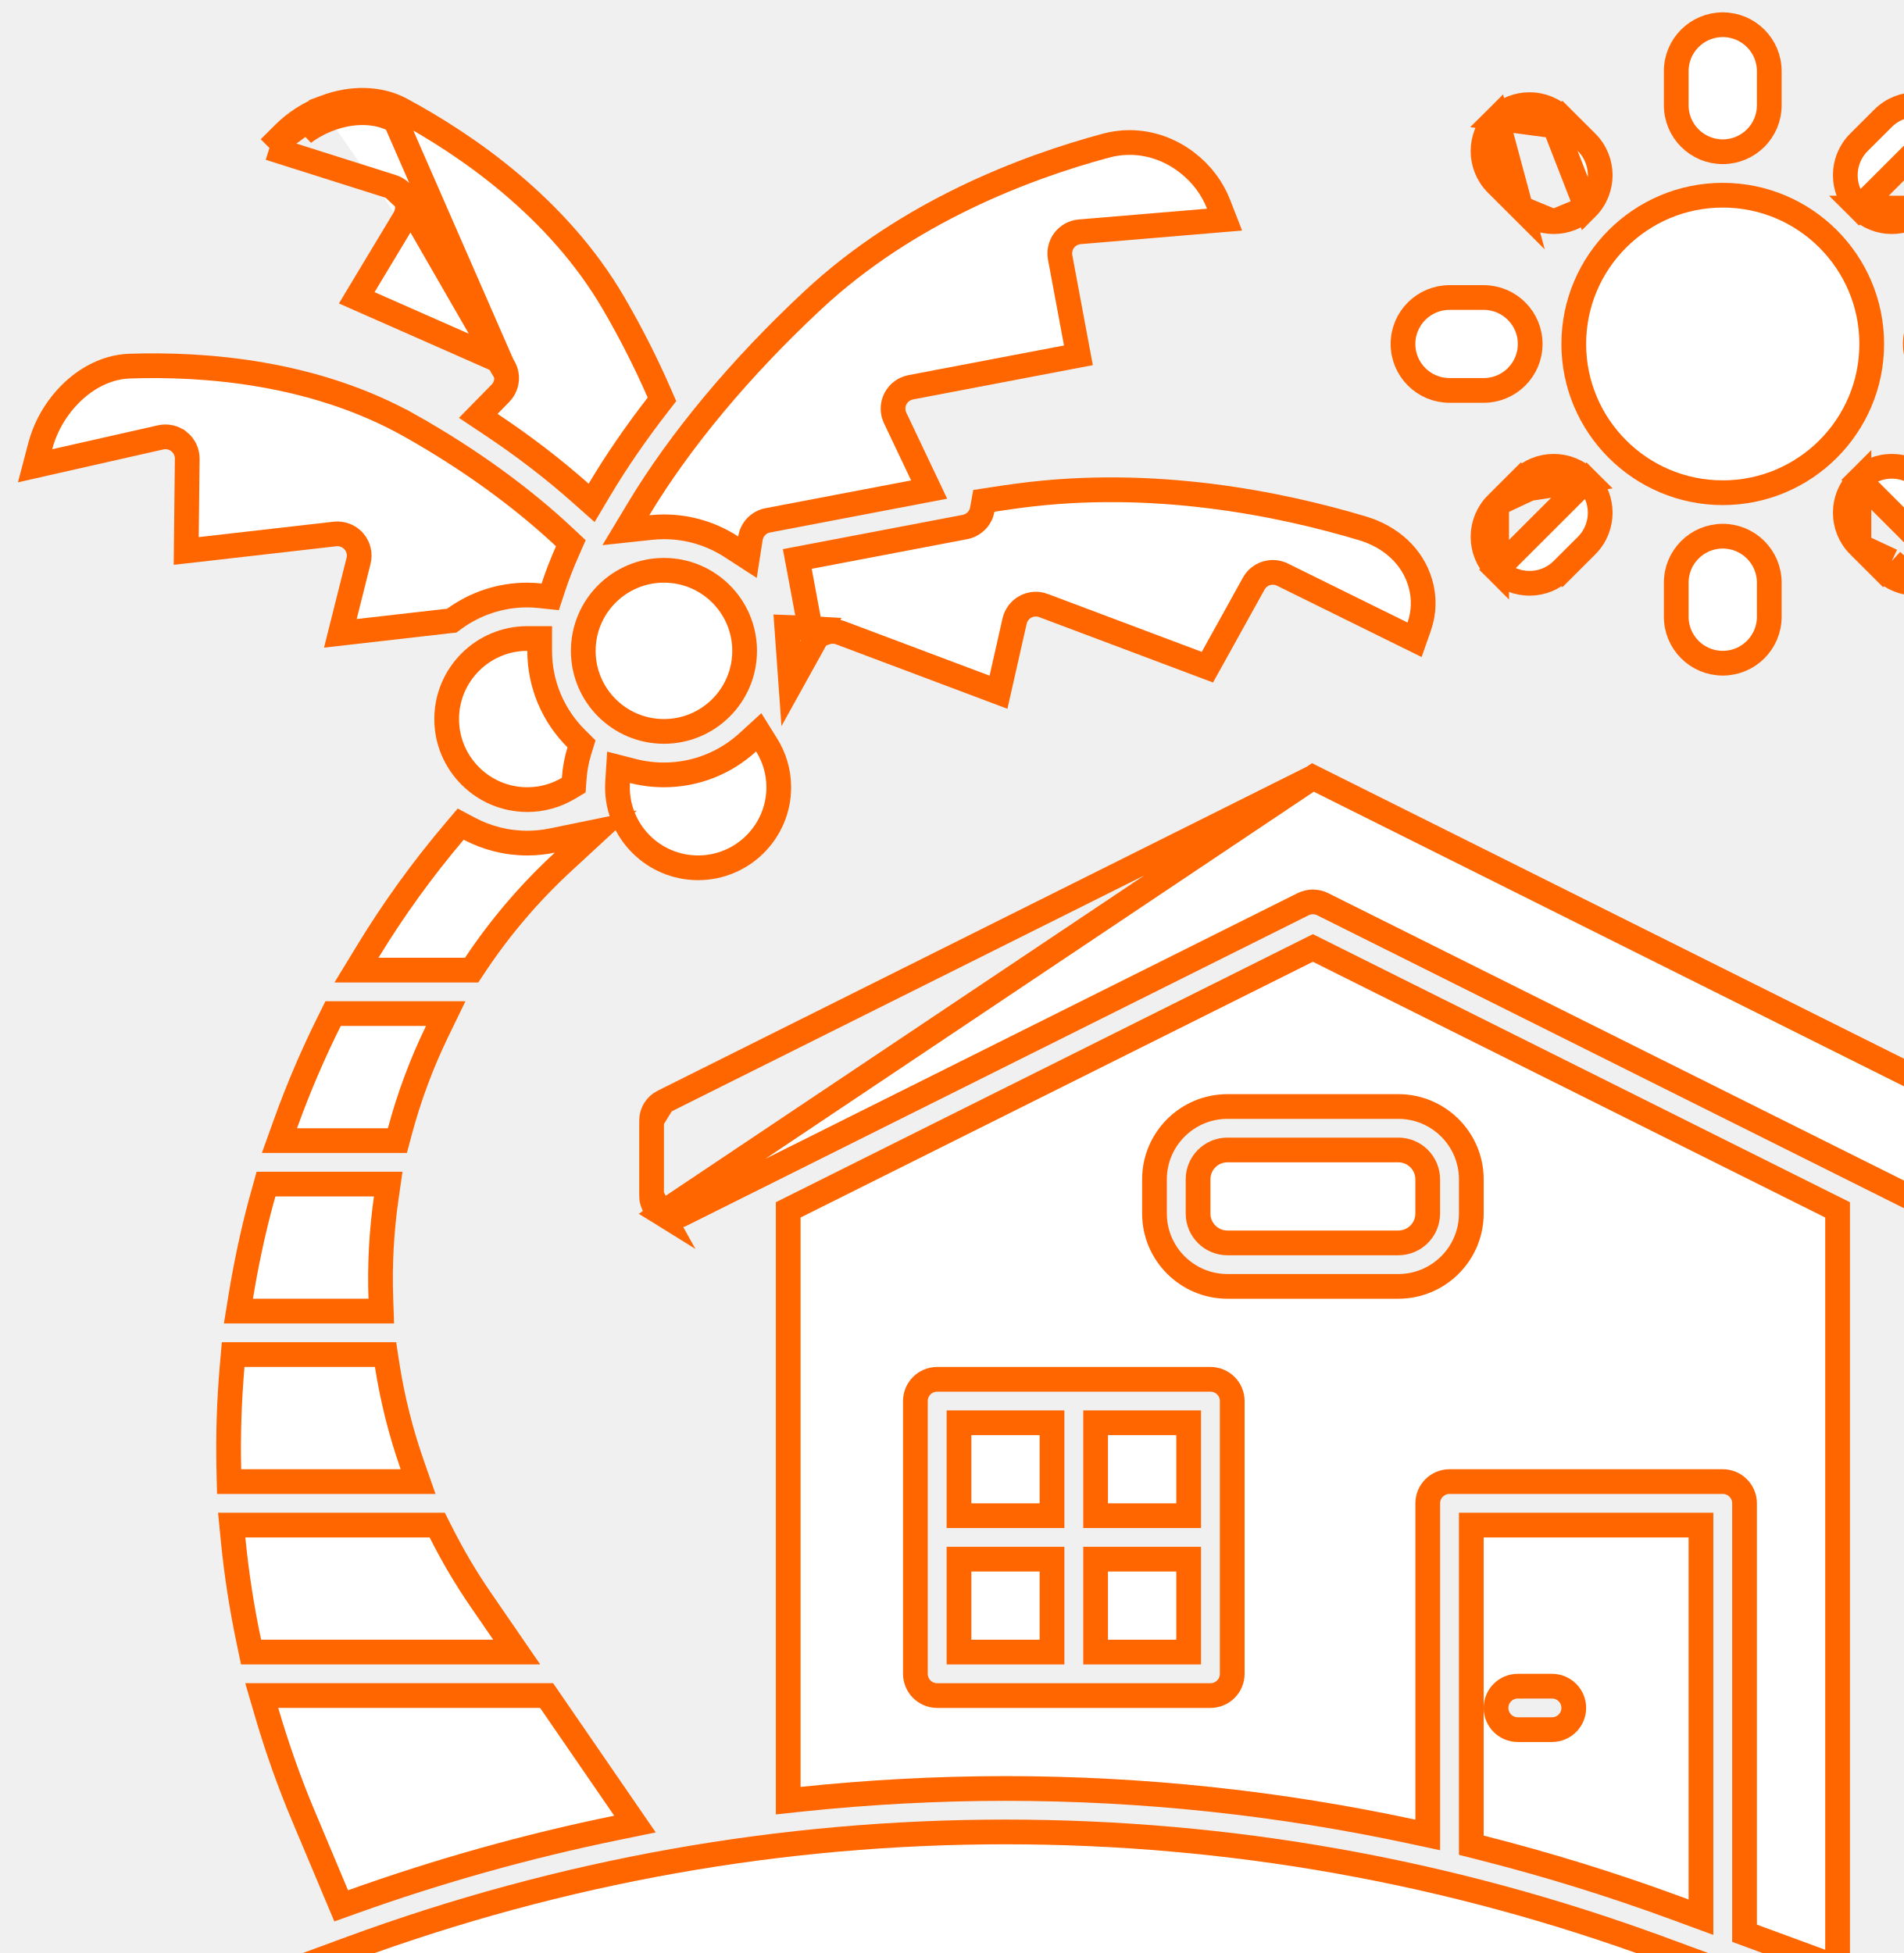
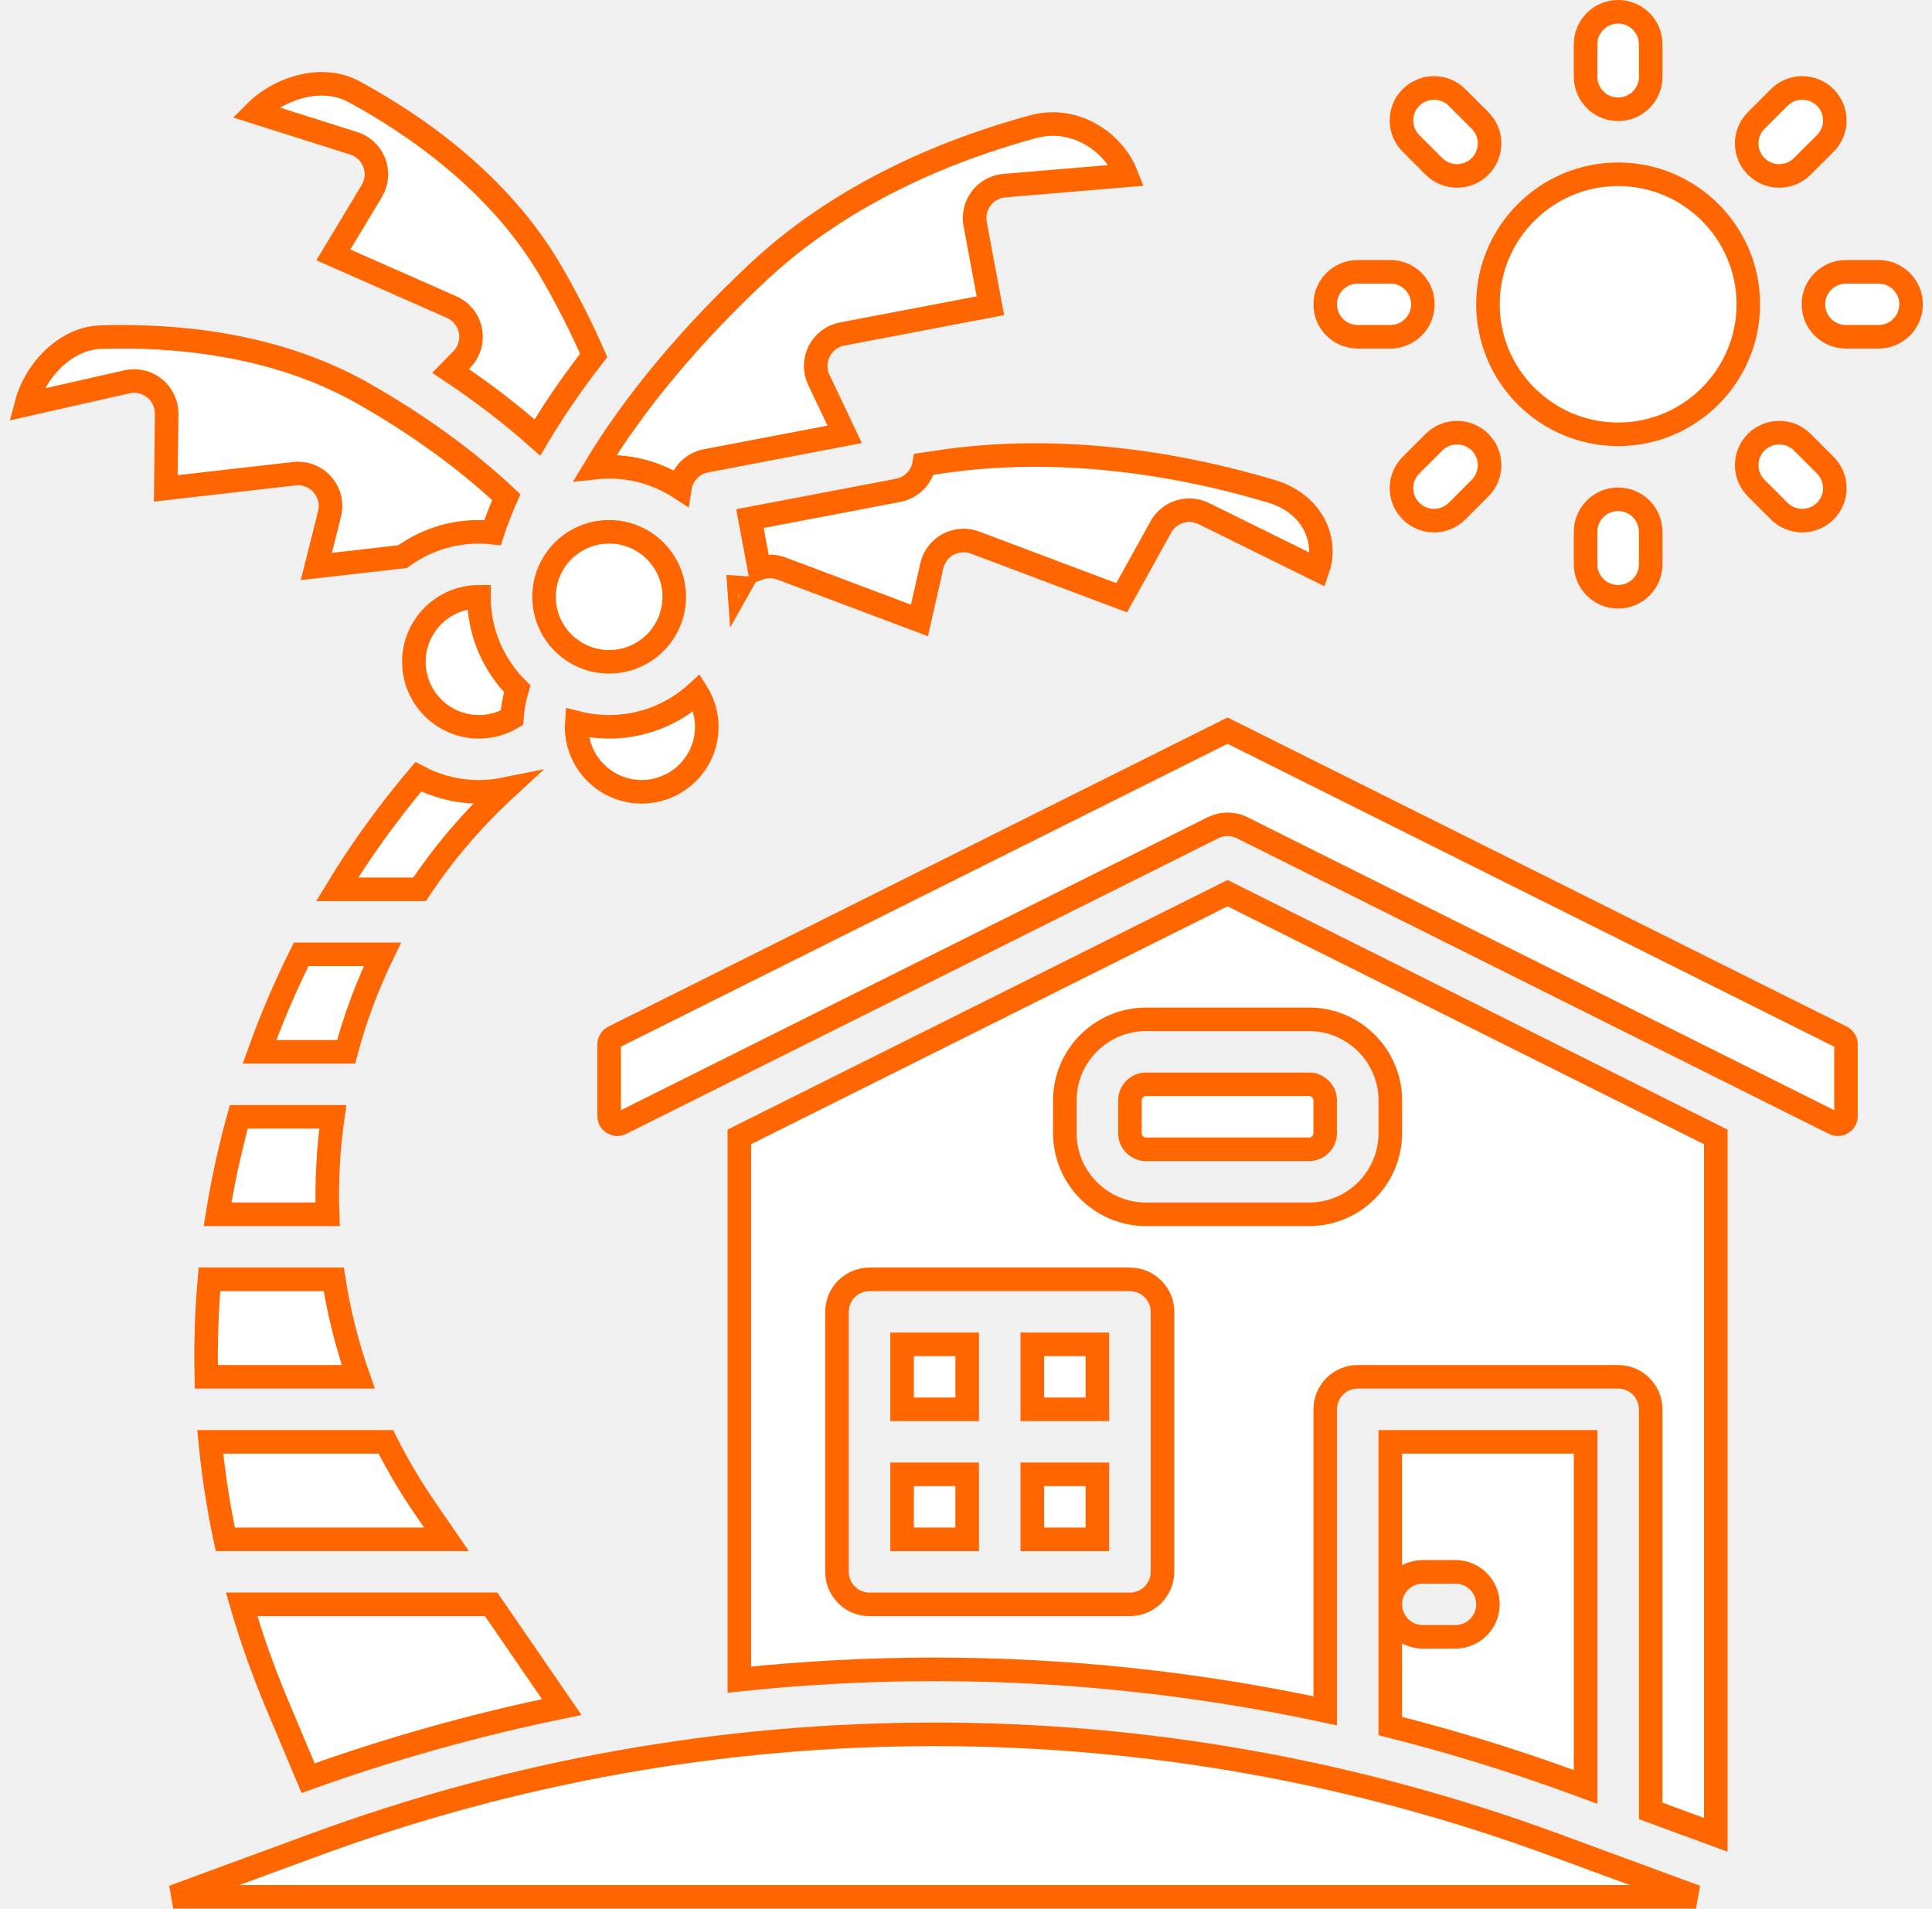
- <svg xmlns="http://www.w3.org/2000/svg" width="77" height="79" viewBox="0 0 77 79" fill="none">
-   <path d="M75.704 13.914C75.704 10.595 73.001 7.896 69.679 7.896C66.356 7.896 63.653 10.595 63.653 13.914C63.653 17.233 66.356 19.931 69.679 19.931C73.001 19.931 75.704 17.233 75.704 13.914Z" fill="white" stroke="#FF6600" />
-   <path d="M69.679 6.138C70.717 6.138 71.56 5.297 71.56 4.259V2.879C71.56 1.841 70.717 1 69.679 1C68.64 1 67.797 1.841 67.797 2.879V4.259C67.797 5.297 68.64 6.138 69.679 6.138Z" fill="white" stroke="#FF6600" />
-   <path d="M61.511 8.416L61.511 8.416L60.534 7.441C60.534 7.441 60.534 7.441 60.534 7.441C59.799 6.707 59.799 5.516 60.534 4.783L61.511 8.416ZM61.511 8.416C61.878 8.783 62.36 8.966 62.841 8.966M61.511 8.416L62.841 8.966M62.88 5.097L63.194 4.783L64.171 5.758C64.171 5.758 64.171 5.758 64.171 5.758C64.906 6.492 64.906 7.682 64.171 8.416L62.88 5.097ZM62.88 5.097L63.194 4.783C62.46 4.049 61.269 4.049 60.534 4.782L62.88 5.097ZM62.841 8.966C63.322 8.966 63.804 8.783 64.171 8.416L62.841 8.966Z" fill="white" stroke="#FF6600" />
-   <path d="M58.627 15.793H60.009C61.047 15.793 61.89 14.953 61.89 13.914C61.89 12.875 61.047 12.035 60.009 12.035H58.627C57.589 12.035 56.746 12.875 56.746 13.914C56.746 14.953 57.589 15.793 58.627 15.793Z" fill="white" stroke="#FF6600" />
-   <path d="M61.863 19.764L61.511 19.412C62.245 18.678 63.436 18.678 64.171 19.411L61.863 19.764ZM61.863 19.764L61.511 19.412L60.534 20.387M61.863 19.764L60.534 20.387M60.534 20.387C60.534 20.387 60.534 20.387 60.534 20.387M60.534 20.387L60.534 20.387M60.534 20.387C59.799 21.121 59.799 22.311 60.534 23.045L60.534 20.387ZM60.534 23.045C60.901 23.412 61.383 23.595 61.864 23.595C62.345 23.595 62.827 23.412 63.194 23.045L62.912 22.762L63.194 23.045L64.171 22.07C64.906 21.336 64.906 20.145 64.171 19.412L60.534 23.045Z" fill="white" stroke="#FF6600" />
-   <path d="M67.797 23.569V24.948C67.797 25.987 68.64 26.827 69.679 26.827C70.717 26.827 71.56 25.987 71.56 24.948V23.569C71.56 22.53 70.717 21.689 69.679 21.689C68.64 21.689 67.797 22.53 67.797 23.569Z" fill="white" stroke="#FF6600" />
-   <path d="M75.186 22.07C74.451 21.336 74.451 20.145 75.186 19.412L75.186 22.07ZM75.186 22.07L76.163 23.045L76.516 22.691M75.186 22.07L76.516 22.691M76.516 22.691L76.163 23.045C76.531 23.412 77.013 23.595 77.493 23.595M76.516 22.691L77.493 23.595M77.493 23.595C77.974 23.595 78.456 23.412 78.823 23.045L77.493 23.595ZM78.823 23.045C79.559 22.311 79.559 21.121 78.823 20.387C78.823 20.387 78.823 20.387 78.823 20.387L77.847 19.412L77.493 19.765L77.847 19.412C77.112 18.678 75.921 18.678 75.186 19.411L78.823 23.045Z" fill="white" stroke="#FF6600" />
-   <path d="M77.467 13.914C77.467 14.953 78.31 15.793 79.349 15.793H80.73C81.769 15.793 82.612 14.953 82.612 13.914C82.612 12.875 81.769 12.035 80.73 12.035H79.349C78.31 12.035 77.467 12.875 77.467 13.914Z" fill="white" stroke="#FF6600" />
-   <path d="M77.847 8.416C77.479 8.783 76.997 8.966 76.516 8.966C76.036 8.966 75.554 8.783 75.186 8.416L77.847 8.416ZM77.847 8.416L77.493 8.062M77.847 8.416L77.493 8.062M77.493 8.062L77.847 8.416L78.823 7.441M77.493 8.062L78.823 7.441M78.823 7.441C78.823 7.441 78.823 7.441 78.823 7.441M78.823 7.441L78.823 7.441M78.823 7.441C79.559 6.707 79.559 5.516 78.823 4.783L78.823 7.441ZM78.823 4.782C78.089 4.049 76.898 4.049 76.163 4.783L75.186 5.758C75.186 5.758 75.186 5.758 75.186 5.758C74.451 6.492 74.451 7.682 75.186 8.416L78.823 4.782Z" fill="white" stroke="#FF6600" />
-   <path d="M19.949 66.827H20.899L20.361 66.044L19.445 64.712L19.445 64.712C18.837 63.828 18.297 62.91 17.823 61.965L17.684 61.69H17.376H9.923H9.371L9.425 62.238C9.562 63.643 9.777 65.042 10.072 66.431L10.155 66.827H10.561H19.949Z" fill="white" stroke="#FF6600" />
-   <path d="M10.543 48.673L10.543 48.673C10.21 49.928 9.943 51.19 9.738 52.455L9.644 53.034H10.232H14.903H15.421L15.403 52.517C15.356 51.173 15.428 49.819 15.62 48.467L15.702 47.897H15.125H11.14H10.759L10.658 48.264C10.646 48.308 10.631 48.362 10.614 48.418C10.59 48.503 10.564 48.594 10.543 48.673Z" fill="white" stroke="#FF6600" />
-   <path d="M13.616 76.656L13.8 77.093L14.246 76.933C17.752 75.678 21.323 74.677 24.943 73.936L25.682 73.784L25.254 73.162L22.257 68.803L22.108 68.586H21.845H11.254H10.587L10.774 69.226C11.191 70.658 11.691 72.076 12.278 73.473L12.279 73.473L13.616 76.656Z" fill="white" stroke="#FF6600" />
-   <path d="M26.854 29.586C28.655 29.586 30.117 28.128 30.117 26.328C30.117 24.527 28.655 23.069 26.854 23.069C25.053 23.069 23.591 24.527 23.591 26.328C23.591 28.128 25.053 29.586 26.854 29.586Z" fill="white" stroke="#FF6600" />
-   <path d="M31.005 30.132L30.687 29.623L30.244 30.028C29.349 30.846 28.159 31.345 26.854 31.345C26.422 31.345 26.003 31.29 25.603 31.188L25.018 31.038L24.98 31.64C24.976 31.703 24.973 31.772 24.973 31.845C24.973 33.643 26.437 35.103 28.235 35.103C30.034 35.103 31.498 33.643 31.498 31.845C31.498 31.214 31.315 30.628 31.005 30.132Z" fill="white" stroke="#FF6600" />
-   <path d="M11.543 45.469L11.303 46.138H12.014H15.689H16.073L16.172 45.767C16.547 44.366 17.053 43.011 17.68 41.718L18.028 41H17.23H13.783H13.473L13.335 41.277C12.659 42.631 12.06 44.03 11.543 45.469Z" fill="white" stroke="#FF6600" />
-   <path d="M20.476 15.128C20.421 14.845 20.231 14.606 19.966 14.489L19.966 14.489L14.948 12.275L14.429 12.046L14.721 11.56L16.351 8.85C16.351 8.85 16.351 8.85 16.351 8.85C16.49 8.619 16.515 8.338 16.42 8.087L20.476 15.128ZM20.476 15.128C20.53 15.411 20.442 15.703 20.239 15.909L20.239 15.909L19.767 16.39L19.343 16.822L19.846 17.157C21.166 18.035 22.386 18.972 23.476 19.94L23.929 20.342L24.238 19.822C24.907 18.697 25.696 17.545 26.592 16.389L26.774 16.155L26.655 15.883C26.131 14.682 25.518 13.47 24.819 12.269C22.568 8.402 18.89 5.871 16.233 4.436L16.233 4.436C15.335 3.951 14.203 3.945 13.139 4.345L13.315 4.813M20.476 15.128L15.995 4.876C15.252 4.475 14.275 4.452 13.315 4.813M13.315 4.813C12.94 4.955 12.591 5.146 12.281 5.376L13.139 4.345M13.315 4.813L13.139 4.345M13.139 4.345C12.506 4.584 11.938 4.95 11.482 5.405L10.898 5.987M13.139 4.345L10.898 5.987M10.898 5.987L11.684 6.236M10.898 5.987L11.684 6.236M11.684 6.236L15.862 7.559M11.684 6.236L15.862 7.559M15.862 7.559C16.119 7.641 16.325 7.835 16.42 8.086L15.862 7.559Z" fill="white" stroke="#FF6600" />
-   <path d="M29.584 22.119L30.232 22.539L30.351 21.777C30.407 21.418 30.68 21.119 31.055 21.048C31.055 21.048 31.055 21.048 31.055 21.048L36.944 19.924L37.58 19.803L37.303 19.219L36.205 16.906L36.205 16.906C36.088 16.661 36.092 16.375 36.215 16.132C36.339 15.89 36.568 15.718 36.836 15.666C36.836 15.666 36.836 15.666 36.836 15.666L43.129 14.466L43.618 14.373L43.526 13.883L42.879 10.413C42.834 10.169 42.894 9.917 43.044 9.719C43.196 9.522 43.423 9.397 43.672 9.376L43.672 9.376L48.862 8.94L49.529 8.884L49.286 8.26C49.031 7.608 48.597 7.028 48.018 6.581C47.33 6.048 46.514 5.764 45.683 5.764C45.367 5.764 45.05 5.806 44.74 5.889L44.739 5.889C41.453 6.775 36.71 8.575 32.892 12.129L32.892 12.129C29.96 14.858 27.507 17.802 25.833 20.585L25.314 21.447L26.314 21.34C26.493 21.321 26.673 21.31 26.854 21.31C27.861 21.31 28.797 21.608 29.584 22.119Z" fill="white" stroke="#FF6600" />
-   <path d="M41.188 20.055L41.188 20.055C40.837 20.102 40.49 20.153 40.145 20.206L39.793 20.26L39.729 20.611C39.713 20.699 39.687 20.78 39.65 20.852L39.65 20.852C39.527 21.094 39.298 21.266 39.029 21.318C39.029 21.318 39.029 21.318 39.029 21.318L32.736 22.518L32.247 22.611L32.339 23.101L32.732 25.21L32.839 25.783L33.389 25.59C33.58 25.523 33.792 25.521 33.992 25.596C33.992 25.596 33.992 25.596 33.992 25.596L39.848 27.799L40.385 28.001L40.512 27.442L41.036 25.124C41.092 24.876 41.253 24.664 41.478 24.543C41.702 24.423 41.968 24.405 42.207 24.494C42.207 24.494 42.207 24.495 42.207 24.495L48.43 26.836L48.834 26.988L49.044 26.61L50.709 23.607L50.709 23.607C50.936 23.196 51.448 23.035 51.871 23.244L51.871 23.244L56.707 25.63L57.214 25.88L57.401 25.346C57.6 24.774 57.617 24.167 57.443 23.575L57.443 23.575C57.127 22.504 56.255 21.715 55.113 21.373L55.113 21.373C51.776 20.372 46.641 19.324 41.188 20.055Z" fill="white" stroke="#FF6600" />
-   <path d="M32.825 26.145L33.211 25.45L32.418 25.404C32.418 25.404 32.418 25.404 32.418 25.404L32.412 25.403C32.406 25.403 32.395 25.402 32.381 25.401L31.823 25.379L31.863 25.937L31.865 25.961L31.866 25.98L31.986 27.658L32.802 26.187L32.825 26.145Z" fill="white" stroke="#FF6600" />
-   <path d="M22.979 31.894L23.205 31.76L23.224 31.497C23.25 31.11 23.321 30.735 23.431 30.378L23.52 30.09L23.306 29.877C22.393 28.967 21.828 27.712 21.828 26.328V25.828H21.328C19.53 25.828 18.066 27.288 18.066 29.086C18.066 30.884 19.53 32.345 21.328 32.345C21.931 32.345 22.495 32.18 22.979 31.894Z" fill="white" stroke="#FF6600" />
-   <path d="M18.808 39.242H19.076L19.224 39.019C20.231 37.507 21.422 36.109 22.78 34.857L24.101 33.638L22.34 34C22.012 34.067 21.674 34.104 21.328 34.104C20.483 34.104 19.688 33.894 18.988 33.525L18.633 33.337L18.374 33.643C17.082 35.167 15.915 36.783 14.881 38.482L14.418 39.242H15.308H18.808Z" fill="white" stroke="#FF6600" />
-   <path d="M9.256 59.443L9.267 59.931H9.756H16.205H16.91L16.677 59.265C16.214 57.947 15.873 56.592 15.659 55.216L15.594 54.793H15.165H9.889H9.431L9.391 55.249C9.269 56.647 9.224 58.046 9.256 59.443Z" fill="white" stroke="#FF6600" />
-   <path d="M48.457 47.704V49.089C48.457 49.744 48.99 50.276 49.645 50.276H56.557C57.212 50.276 57.745 49.744 57.745 49.089V47.704C57.745 47.048 57.212 46.517 56.557 46.517H49.645C48.99 46.517 48.457 47.048 48.457 47.704Z" fill="white" stroke="#FF6600" />
-   <path d="M44.813 63.069H44.313V63.569V66.328V66.828H44.813H47.576H48.076V66.328V63.569V63.069H47.576H44.813Z" fill="white" stroke="#FF6600" />
-   <path d="M44.813 57.552H44.313V58.052V60.81V61.31H44.813H47.576H48.076V60.81V58.052V57.552H47.576H44.813Z" fill="white" stroke="#FF6600" />
-   <path d="M53.101 31.448L53.325 31.56L79.381 44.568C79.668 44.711 79.848 45.002 79.849 45.322L79.849 45.324V48.365C79.849 48.752 79.617 48.98 79.448 49.084C79.278 49.189 78.971 49.293 78.626 49.121L53.496 36.575C53.372 36.514 53.237 36.483 53.102 36.483C52.966 36.483 52.831 36.514 52.707 36.575L27.577 49.121L27.577 49.121C27.233 49.293 26.926 49.19 26.756 49.084L53.101 31.448ZM53.101 31.448L52.878 31.56M53.101 31.448L52.878 31.56M52.878 31.56L26.822 44.568M52.878 31.56L26.822 44.568M26.822 44.568C26.534 44.712 26.354 45.003 26.354 45.324M26.822 44.568L26.354 45.324M26.354 45.324V48.365M26.354 45.324V48.365M26.354 48.365C26.354 48.751 26.585 48.979 26.755 49.084L26.354 48.365Z" fill="white" stroke="#FF6600" />
-   <path d="M32.157 48.802L31.88 48.94V49.249V72.282V72.838L32.432 72.779C35.16 72.493 37.907 72.345 40.669 72.345C46.235 72.345 51.744 72.935 57.141 74.095L57.746 74.225V73.606V60.811C57.746 60.326 58.14 59.931 58.627 59.931H69.679C70.166 59.931 70.56 60.326 70.56 60.811V77.853V78.201L70.888 78.322L73.65 79.338L74.323 79.586V78.869V49.25V48.94L74.046 48.802L53.325 38.457L53.101 38.346L52.878 38.457L32.157 48.802ZM49.839 67.707C49.839 68.192 49.445 68.587 48.957 68.587H37.906C37.418 68.587 37.024 68.192 37.024 67.707V56.673C37.024 56.188 37.418 55.794 37.906 55.794H48.957C49.445 55.794 49.839 56.188 49.839 56.673V67.707ZM59.509 47.705V49.089C59.509 50.712 58.185 52.035 56.558 52.035H49.645C48.018 52.035 46.694 50.712 46.694 49.089V47.705C46.694 46.081 48.018 44.759 49.645 44.759H56.558C58.185 44.759 59.509 46.082 59.509 47.705Z" fill="white" stroke="#FF6600" />
-   <path d="M68.125 77.305L68.797 77.552V76.836V62.19V61.69H68.297H60.008H59.508V62.19V69.086V74.251V74.64L59.886 74.736C62.539 75.407 65.164 76.216 67.75 77.167L67.75 77.167L68.125 77.305ZM60.508 69.086C60.508 68.601 60.903 68.207 61.39 68.207H62.771C63.259 68.207 63.653 68.601 63.653 69.086C63.653 69.571 63.259 69.965 62.771 69.965H61.39C60.903 69.965 60.508 69.571 60.508 69.086Z" fill="white" stroke="#FF6600" />
-   <path d="M13.547 21.6L13.547 21.6C13.834 21.567 14.119 21.677 14.31 21.894C14.501 22.111 14.572 22.408 14.502 22.687C14.502 22.687 14.502 22.687 14.502 22.687L13.942 24.918L13.766 25.619L14.483 25.537L18.142 25.119L18.273 25.105L18.379 25.027C19.209 24.425 20.227 24.069 21.328 24.069C21.5 24.069 21.673 24.081 21.853 24.1L22.254 24.142L22.38 23.759C22.535 23.29 22.723 22.802 22.945 22.299L23.088 21.974L22.83 21.732C21.105 20.114 18.981 18.572 16.611 17.235L16.379 17.646L16.611 17.235C12.711 15.034 8.256 14.708 5.237 14.81L5.237 14.81C4.217 14.845 3.237 15.411 2.521 16.294L2.521 16.294C2.095 16.819 1.791 17.422 1.628 18.045L1.419 18.841L2.222 18.659L6.497 17.692L6.497 17.692C6.76 17.633 7.036 17.697 7.245 17.866L7.246 17.866C7.455 18.035 7.576 18.291 7.573 18.559L7.573 18.559L7.538 21.72L7.532 22.287L8.095 22.223L13.547 21.6Z" fill="white" stroke="#FF6600" />
-   <path d="M14.196 78.817L14.196 78.817L8.18 81.031L8.352 82H72.984L73.157 81.031L67.141 78.817L66.998 79.206L67.14 78.817C58.637 75.69 49.73 74.103 40.668 74.103C31.607 74.103 22.7 75.69 14.196 78.817Z" fill="white" stroke="#FF6600" />
-   <path d="M39.287 57.552H38.787V58.052V60.81V61.31H39.287H42.05H42.55V60.81V58.052V57.552H42.05H39.287Z" fill="white" stroke="#FF6600" />
-   <path d="M39.287 63.069H38.787V63.569V66.328V66.828H39.287H42.05H42.55V66.328V63.569V63.069H42.05H39.287Z" fill="white" stroke="#FF6600" />
+ <svg xmlns="http://www.w3.org/2000/svg" width="82" height="81" viewBox="0 0 82 81" fill="none">
+   <path d="M68.679 7.396C71.725 7.396 74.204 9.871 74.204 12.914C74.204 15.956 71.725 18.431 68.679 18.431C65.632 18.431 63.153 15.956 63.153 12.914C63.153 9.871 65.632 7.396 68.679 7.396Z" fill="white" stroke="#FF6600" />
+   <path d="M68.679 4.638C69.442 4.638 70.06 4.02 70.06 3.259V1.879C70.06 1.118 69.442 0.5 68.679 0.5C67.916 0.5 67.297 1.118 67.297 1.879V3.259C67.297 4.02 67.916 4.638 68.679 4.638Z" fill="white" stroke="#FF6600" />
+   <path d="M60.864 7.062C61.134 7.332 61.487 7.466 61.841 7.466C62.195 7.466 62.548 7.332 62.818 7.062C63.357 6.524 63.357 5.65 62.818 5.112L61.841 4.136C61.301 3.598 60.427 3.598 59.887 4.136C59.348 4.675 59.348 5.548 59.887 6.087L60.864 7.062Z" fill="white" stroke="#FF6600" />
+   <path d="M57.627 14.293H59.009C59.772 14.293 60.39 13.676 60.39 12.914C60.39 12.152 59.772 11.535 59.009 11.535H57.627C56.864 11.535 56.246 12.152 56.246 12.914C56.246 13.676 56.864 14.293 57.627 14.293Z" fill="white" stroke="#FF6600" />
+   <path d="M60.864 18.765L59.887 19.741C59.348 20.279 59.348 21.152 59.887 21.691C60.157 21.96 60.511 22.095 60.864 22.095C61.218 22.095 61.571 21.96 61.841 21.691L62.818 20.716C63.357 20.177 63.357 19.304 62.818 18.765C62.278 18.227 61.404 18.227 60.864 18.765Z" fill="white" stroke="#FF6600" />
+   <path d="M67.297 22.569V23.948C67.297 24.71 67.916 25.327 68.679 25.327C69.442 25.327 70.06 24.71 70.06 23.948V22.569C70.06 21.807 69.442 21.189 68.679 21.189C67.916 21.189 67.297 21.807 67.297 22.569Z" fill="white" stroke="#FF6600" />
+   <path d="M74.54 18.765C74 19.304 74 20.177 74.54 20.716L75.516 21.691C75.786 21.96 76.14 22.095 76.493 22.095C76.847 22.095 77.2 21.96 77.47 21.691C78.01 21.152 78.01 20.279 77.47 19.741L76.493 18.765C75.954 18.227 75.079 18.227 74.54 18.765Z" fill="white" stroke="#FF6600" />
+   <path d="M76.967 12.914C76.967 13.676 77.586 14.293 78.349 14.293H79.73C80.493 14.293 81.112 13.676 81.112 12.914C81.112 12.152 80.493 11.535 79.73 11.535H78.349C77.586 11.535 76.967 12.152 76.967 12.914Z" fill="white" stroke="#FF6600" />
+   <path d="M75.516 7.466C75.87 7.466 76.224 7.332 76.493 7.062L77.47 6.087C78.01 5.548 78.01 4.675 77.47 4.136C76.931 3.598 76.056 3.598 75.517 4.136L74.54 5.112C74 5.65 74 6.524 74.54 7.062C74.809 7.332 75.163 7.466 75.516 7.466Z" fill="white" stroke="#FF6600" />
+   <path d="M18.949 65.327L18.033 63.995C17.412 63.092 16.86 62.154 16.376 61.19H8.923C9.058 62.576 9.27 63.957 9.561 65.327H18.949Z" fill="white" stroke="#FF6600" />
+   <path d="M10.026 47.802C9.698 49.04 9.434 50.286 9.232 51.534H13.903C13.855 50.161 13.928 48.777 14.125 47.397H10.14C10.103 47.532 10.062 47.666 10.026 47.802Z" fill="white" stroke="#FF6600" />
+   <path d="M13.077 75.462C16.605 74.2 20.199 73.192 23.842 72.446L20.845 68.086H10.254C10.666 69.5 11.16 70.9 11.739 72.28L13.077 75.462Z" fill="white" stroke="#FF6600" />
+   <path d="M25.854 28.086C27.38 28.086 28.617 26.851 28.617 25.328C28.617 23.804 27.38 22.569 25.854 22.569C24.328 22.569 23.091 23.804 23.091 25.328C23.091 26.851 24.328 28.086 25.854 28.086Z" fill="white" stroke="#FF6600" />
+   <path d="M27.235 33.603C28.759 33.603 29.998 32.366 29.998 30.845C29.998 30.313 29.844 29.818 29.581 29.397C28.598 30.296 27.289 30.845 25.854 30.845C25.38 30.845 24.919 30.785 24.479 30.672C24.475 30.729 24.473 30.787 24.473 30.845C24.473 32.366 25.712 33.603 27.235 33.603Z" fill="white" stroke="#FF6600" />
+   <path d="M11.014 44.638H14.689C15.073 43.206 15.589 41.822 16.23 40.5H12.783C12.115 41.837 11.524 43.218 11.014 44.638Z" fill="white" stroke="#FF6600" />
+   <path d="M15.887 6.91C16.037 7.304 15.997 7.746 15.779 8.107L14.149 10.817L19.168 13.032C19.583 13.215 19.881 13.589 19.966 14.034C20.052 14.478 19.913 14.936 19.596 15.259L19.123 15.741C20.461 16.631 21.7 17.582 22.808 18.566C23.488 17.422 24.29 16.253 25.197 15.083C24.681 13.9 24.076 12.705 23.387 11.521C21.203 7.769 17.618 5.292 14.995 3.876C14.252 3.475 13.275 3.452 12.315 3.813C11.747 4.027 11.24 4.355 10.835 4.759L15.013 6.082C15.416 6.21 15.738 6.515 15.887 6.91Z" fill="white" stroke="#FF6600" />
+   <path d="M28.857 20.7C28.944 20.14 29.372 19.669 29.961 19.557L35.851 18.433L34.753 16.121C34.57 15.735 34.576 15.286 34.77 14.906C34.963 14.525 35.322 14.255 35.742 14.175L42.035 12.975L41.388 9.505C41.316 9.121 41.41 8.726 41.647 8.416C41.884 8.106 42.241 7.91 42.63 7.878L47.82 7.442C47.599 6.876 47.221 6.37 46.712 5.976C46.108 5.509 45.398 5.264 44.683 5.264C44.411 5.264 44.138 5.3 43.869 5.372C40.621 6.247 35.966 8.02 32.233 11.495C29.328 14.199 26.906 17.107 25.261 19.843C25.456 19.822 25.654 19.81 25.854 19.81C26.961 19.81 27.991 20.138 28.857 20.7Z" fill="white" stroke="#FF6600" />
+   <path d="M40.255 19.551C39.908 19.598 39.563 19.648 39.221 19.7C39.197 19.83 39.157 19.958 39.096 20.078C38.902 20.459 38.543 20.729 38.123 20.809L31.83 22.009L32.224 24.118C32.521 24.014 32.854 24.01 33.168 24.128L39.024 26.331L39.549 24.013C39.637 23.624 39.889 23.292 40.241 23.103C40.593 22.914 41.01 22.886 41.383 23.027L47.606 25.368L49.271 22.364C49.629 21.72 50.43 21.469 51.092 21.796L55.928 24.181C56.094 23.707 56.108 23.208 55.963 22.716C55.703 21.833 54.976 21.153 53.97 20.852C50.669 19.862 45.61 18.833 40.255 19.551Z" fill="white" stroke="#FF6600" />
+   <path d="M31.388 24.903C31.379 24.902 31.371 24.901 31.362 24.901C31.363 24.915 31.364 24.93 31.365 24.944L31.388 24.903Z" fill="white" stroke="#FF6600" />
+   <path d="M20.328 30.845C20.838 30.845 21.315 30.705 21.725 30.463C21.754 30.038 21.832 29.625 21.953 29.231C20.95 28.232 20.328 26.851 20.328 25.328C18.805 25.328 17.566 26.565 17.566 28.086C17.566 29.607 18.805 30.845 20.328 30.845Z" fill="white" stroke="#FF6600" />
+   <path d="M17.808 37.742C18.837 36.196 20.054 34.769 21.441 33.49C21.081 33.563 20.709 33.604 20.328 33.604C19.4 33.604 18.524 33.373 17.755 32.967C16.48 34.47 15.329 36.065 14.308 37.742H17.808Z" fill="white" stroke="#FF6600" />
+   <path d="M8.756 58.431H15.205C14.732 57.084 14.384 55.7 14.165 54.293H8.889C8.769 55.673 8.724 57.053 8.756 58.431Z" fill="white" stroke="#FF6600" />
+   <path d="M47.957 46.704V48.089C47.957 48.467 48.266 48.776 48.645 48.776H55.557C55.937 48.776 56.245 48.467 56.245 48.089V46.704C56.245 46.325 55.937 46.017 55.557 46.017H48.645C48.266 46.017 47.957 46.325 47.957 46.704Z" fill="white" stroke="#FF6600" />
+   <path d="M43.813 62.569H46.576V65.328H43.813V62.569Z" fill="white" stroke="#FF6600" />
+   <path d="M43.813 57.052H46.576V59.81H43.813V57.052Z" fill="white" stroke="#FF6600" />
+   <path d="M78.158 44.015L52.101 31.007L26.045 44.015C25.927 44.074 25.854 44.193 25.854 44.324V47.365C25.854 47.524 25.943 47.612 26.018 47.658C26.093 47.705 26.212 47.745 26.354 47.674L51.484 35.128C51.678 35.031 51.89 34.983 52.102 34.983C52.313 34.983 52.525 35.031 52.719 35.128L77.849 47.674C77.991 47.745 78.11 47.705 78.185 47.658C78.26 47.612 78.349 47.524 78.349 47.365V44.324C78.349 44.193 78.275 44.074 78.158 44.015Z" fill="white" stroke="#FF6600" />
+   <path d="M31.38 48.249V71.282C34.124 70.993 36.889 70.845 39.669 70.845C45.271 70.845 50.814 71.439 56.246 72.606V59.811C56.246 59.049 56.864 58.431 57.627 58.431H68.679C69.442 58.431 70.06 59.049 70.06 59.811V76.853L72.823 77.869V48.25L52.101 37.905L31.38 48.249ZM49.339 66.707C49.339 67.469 48.72 68.087 47.957 68.087H36.906C36.143 68.087 35.524 67.469 35.524 66.707V55.673C35.524 54.911 36.143 54.294 36.906 54.294H47.957C48.72 54.294 49.339 54.911 49.339 55.673V66.707ZM59.009 46.705V48.089C59.009 49.989 57.461 51.535 55.558 51.535H48.645C46.742 51.535 45.194 49.989 45.194 48.089V46.705C45.194 44.805 46.742 43.259 48.645 43.259H55.558C57.461 43.259 59.009 44.805 59.009 46.705Z" fill="white" stroke="#FF6600" />
+   <path d="M67.297 75.836V61.19H59.008V68.086C59.008 67.324 59.627 66.707 60.39 66.707H61.771C62.534 66.707 63.153 67.324 63.153 68.086C63.153 68.848 62.534 69.465 61.771 69.465H60.39C59.627 69.465 59.008 68.848 59.008 68.086V73.251C61.679 73.927 64.32 74.74 66.923 75.698L67.297 75.836Z" fill="white" />
+   <path d="M59.008 68.086V61.19H67.297V75.836L66.923 75.698C64.32 74.74 61.679 73.927 59.008 73.251V68.086ZM59.008 68.086C59.008 67.324 59.627 66.707 60.39 66.707H61.771C62.534 66.707 63.153 67.324 63.153 68.086C63.153 68.848 62.534 69.465 61.771 69.465H60.39C59.627 69.465 59.008 68.848 59.008 68.086Z" stroke="#FF6600" />
+   <path d="M12.49 20.103C12.94 20.052 13.387 20.224 13.686 20.565C13.985 20.905 14.097 21.37 13.987 21.809L13.427 24.04L17.085 23.623C17.997 22.96 19.117 22.569 20.328 22.569C20.523 22.569 20.715 22.582 20.905 22.602C21.065 22.116 21.259 21.614 21.488 21.097C19.795 19.509 17.704 17.99 15.365 16.67C11.581 14.535 7.234 14.209 4.254 14.309C3.41 14.338 2.555 14.812 1.91 15.608C1.528 16.079 1.257 16.618 1.112 17.172L5.386 16.204C5.798 16.111 6.231 16.211 6.559 16.477C6.888 16.742 7.077 17.143 7.073 17.565L7.038 20.726L12.49 20.103Z" fill="white" stroke="#FF6600" />
+   <path d="M39.668 73.603C30.665 73.603 21.817 75.179 13.369 78.287L7.352 80.5H71.984L65.968 78.287C57.52 75.179 48.671 73.603 39.668 73.603Z" fill="white" stroke="#FF6600" />
+   <path d="M38.287 57.052H41.05V59.81H38.287V57.052Z" fill="white" stroke="#FF6600" />
+   <path d="M38.287 62.569H41.05V65.328H38.287V62.569Z" fill="white" stroke="#FF6600" />
</svg>
